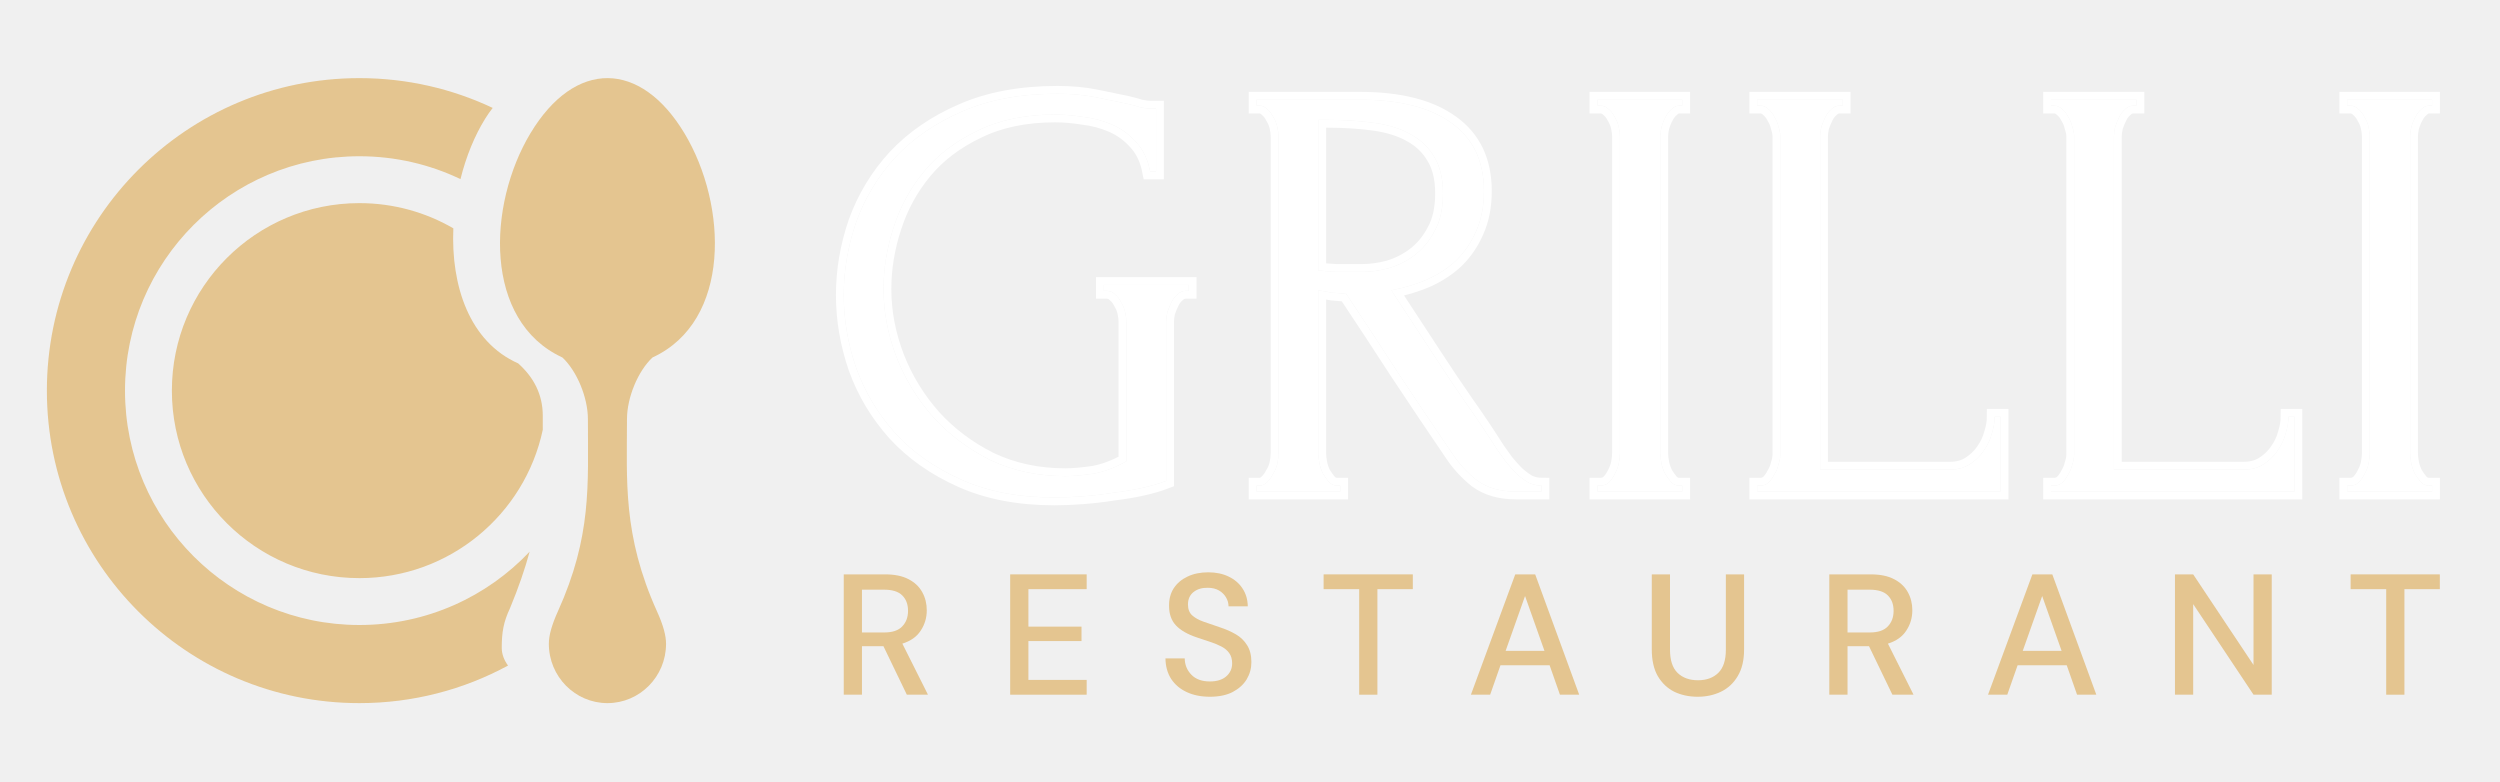
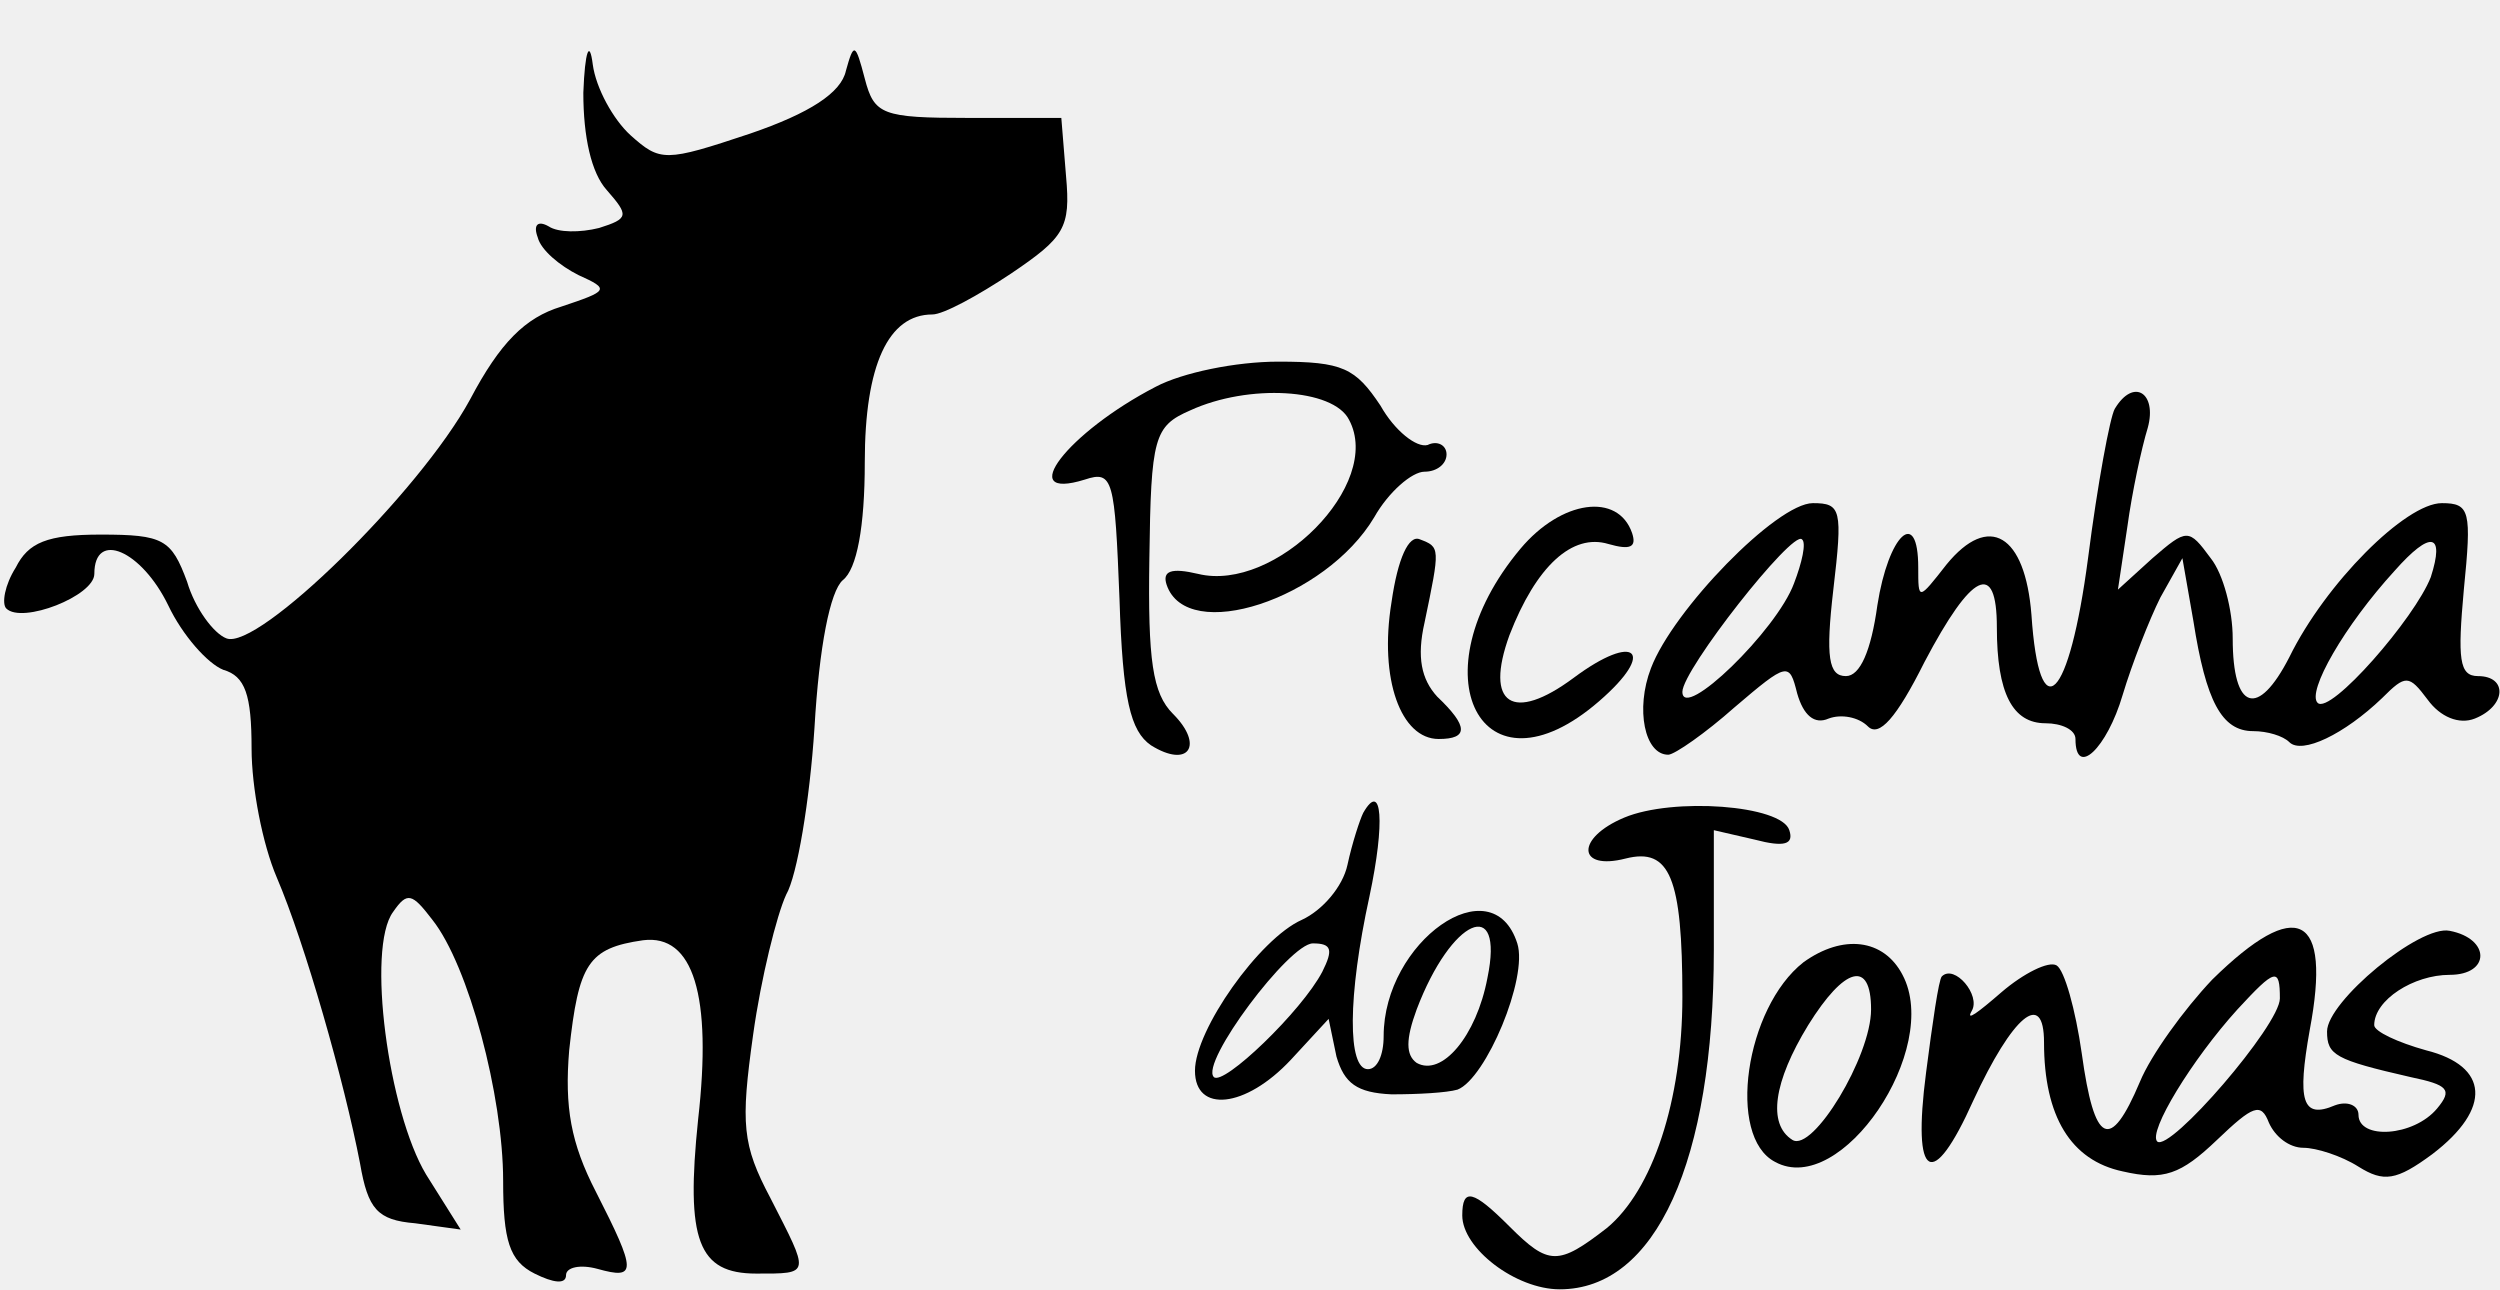
- <svg xmlns="http://www.w3.org/2000/svg" width="160" height="50" viewBox="0 0 160 50" fill="none">
-   <path d="M54 44.46V36.76H56.651C57.26 36.76 57.758 36.863 58.147 37.068C58.543 37.273 58.836 37.552 59.027 37.904C59.218 38.249 59.313 38.634 59.313 39.059C59.313 39.536 59.185 39.968 58.928 40.357C58.679 40.746 58.286 41.024 57.751 41.193L59.39 44.46H58.037L56.541 41.358H55.166V44.46H54ZM55.166 40.478H56.585C57.113 40.478 57.498 40.35 57.74 40.093C57.989 39.836 58.114 39.503 58.114 39.092C58.114 38.681 57.993 38.355 57.751 38.113C57.509 37.864 57.117 37.739 56.574 37.739H55.166V40.478Z" fill="#E4C590" />
-   <path d="M64.652 44.46V36.76H69.547V37.706H65.818V40.104H69.217V41.028H65.818V43.514H69.547V44.46H64.652Z" fill="#E4C590" />
-   <path d="M77.438 44.592C76.873 44.592 76.378 44.493 75.953 44.295C75.527 44.097 75.194 43.815 74.952 43.448C74.717 43.081 74.596 42.645 74.589 42.139H75.821C75.828 42.55 75.971 42.898 76.25 43.184C76.528 43.47 76.921 43.613 77.427 43.613C77.874 43.613 78.222 43.507 78.472 43.294C78.728 43.074 78.857 42.795 78.857 42.458C78.857 42.187 78.794 41.967 78.67 41.798C78.552 41.629 78.387 41.49 78.175 41.38C77.969 41.27 77.731 41.171 77.46 41.083C77.188 40.995 76.902 40.9 76.602 40.797C76.008 40.599 75.56 40.342 75.26 40.027C74.966 39.712 74.82 39.297 74.82 38.784C74.812 38.351 74.911 37.974 75.117 37.651C75.329 37.328 75.623 37.079 75.997 36.903C76.378 36.72 76.822 36.628 77.328 36.628C77.826 36.628 78.263 36.72 78.637 36.903C79.018 37.086 79.315 37.343 79.528 37.673C79.74 37.996 79.85 38.373 79.858 38.806H78.626C78.626 38.608 78.574 38.421 78.472 38.245C78.369 38.062 78.219 37.911 78.021 37.794C77.823 37.677 77.581 37.618 77.295 37.618C76.928 37.611 76.624 37.702 76.382 37.893C76.147 38.084 76.03 38.348 76.03 38.685C76.03 38.986 76.118 39.217 76.294 39.378C76.47 39.539 76.712 39.675 77.02 39.785C77.328 39.888 77.68 40.009 78.076 40.148C78.457 40.273 78.798 40.423 79.099 40.599C79.399 40.775 79.638 41.006 79.814 41.292C79.997 41.578 80.089 41.941 80.089 42.381C80.089 42.77 79.99 43.133 79.792 43.47C79.594 43.8 79.297 44.071 78.901 44.284C78.505 44.489 78.017 44.592 77.438 44.592Z" fill="#E4C590" />
-   <path d="M86.988 44.46V37.706H84.711V36.76H90.42V37.706H88.154V44.46H86.988Z" fill="#E4C590" />
-   <path d="M94.138 44.46L96.976 36.76H98.252L101.068 44.46H99.836L99.176 42.579H96.03L95.37 44.46H94.138ZM96.36 41.655H98.846L97.603 38.146L96.36 41.655Z" fill="#E4C590" />
-   <path d="M108.651 44.592C108.101 44.592 107.602 44.486 107.155 44.273C106.715 44.053 106.363 43.719 106.099 43.272C105.842 42.825 105.714 42.256 105.714 41.567V36.76H106.88V41.578C106.88 42.253 107.041 42.748 107.364 43.063C107.686 43.378 108.123 43.536 108.673 43.536C109.215 43.536 109.648 43.378 109.971 43.063C110.293 42.748 110.455 42.253 110.455 41.578V36.76H111.621V41.567C111.621 42.256 111.485 42.825 111.214 43.272C110.95 43.719 110.59 44.053 110.136 44.273C109.688 44.486 109.193 44.592 108.651 44.592Z" fill="#E4C590" />
-   <path d="M117.076 44.46V36.76H119.727C120.336 36.76 120.835 36.863 121.223 37.068C121.619 37.273 121.913 37.552 122.103 37.904C122.294 38.249 122.389 38.634 122.389 39.059C122.389 39.536 122.261 39.968 122.004 40.357C121.755 40.746 121.363 41.024 120.827 41.193L122.466 44.46H121.113L119.617 41.358H118.242V44.46H117.076ZM118.242 40.478H119.661C120.189 40.478 120.574 40.35 120.816 40.093C121.066 39.836 121.19 39.503 121.19 39.092C121.19 38.681 121.069 38.355 120.827 38.113C120.585 37.864 120.193 37.739 119.65 37.739H118.242V40.478Z" fill="#E4C590" />
-   <path d="M127.234 44.46L130.072 36.76H131.348L134.164 44.46H132.932L132.272 42.579H129.126L128.466 44.46H127.234ZM129.456 41.655H131.942L130.699 38.146L129.456 41.655Z" fill="#E4C590" />
-   <path d="M139.198 44.46V36.76H140.364L144.225 42.557V36.76H145.391V44.46H144.225L140.364 38.663V44.46H139.198Z" fill="#E4C590" />
-   <path d="M152.717 44.46V37.706H150.44V36.76H156.149V37.706H153.883V44.46H152.717Z" fill="#E4C590" />
-   <mask id="path-2-outside-1_29_6" maskUnits="userSpaceOnUse" x="53" y="5" width="104" height="28" fill="black">
-     <rect fill="white" x="53" y="5" width="104" height="28" />
-     <path d="M70.644 18.236H76.078V18.616H75.888C75.685 18.616 75.508 18.692 75.356 18.844C75.204 18.971 75.077 19.135 74.976 19.338C74.875 19.541 74.786 19.756 74.71 19.984C74.659 20.212 74.634 20.415 74.634 20.592V30.776C74.178 30.953 73.659 31.105 73.076 31.232C72.493 31.359 71.885 31.46 71.252 31.536C70.619 31.637 69.973 31.713 69.314 31.764C68.655 31.815 68.047 31.84 67.49 31.84C65.21 31.84 63.221 31.46 61.524 30.7C59.827 29.94 58.421 28.952 57.306 27.736C56.191 26.495 55.355 25.101 54.798 23.556C54.266 22.011 54 20.453 54 18.882C54 17.311 54.266 15.753 54.798 14.208C55.355 12.663 56.191 11.282 57.306 10.066C58.446 8.85 59.865 7.875 61.562 7.14C63.285 6.38 65.324 6 67.68 6C68.567 6 69.39 6.076 70.15 6.228C70.91 6.38 71.581 6.519 72.164 6.646C72.493 6.722 72.772 6.798 73 6.874C73.253 6.925 73.469 6.95 73.646 6.95H73.988V10.978H73.608C73.456 10.193 73.152 9.559 72.696 9.078C72.265 8.597 71.759 8.229 71.176 7.976C70.593 7.723 69.973 7.558 69.314 7.482C68.681 7.381 68.085 7.33 67.528 7.33C65.628 7.33 63.981 7.672 62.588 8.356C61.195 9.015 60.055 9.876 59.168 10.94C58.281 12.004 57.623 13.207 57.192 14.55C56.761 15.867 56.546 17.185 56.546 18.502C56.546 19.971 56.825 21.428 57.382 22.872C57.939 24.291 58.725 25.57 59.738 26.71C60.751 27.825 61.967 28.737 63.386 29.446C64.83 30.13 66.426 30.472 68.174 30.472C68.655 30.472 69.251 30.421 69.96 30.32C70.669 30.193 71.379 29.927 72.088 29.522V20.592C72.088 20.415 72.063 20.212 72.012 19.984C71.961 19.756 71.873 19.541 71.746 19.338C71.645 19.135 71.518 18.971 71.366 18.844C71.214 18.692 71.037 18.616 70.834 18.616H70.644V18.236Z" />
-     <path d="M85.587 31.08H85.777V31.46H80.419V31.08H80.609C80.786 31.08 80.951 31.004 81.103 30.852C81.255 30.7 81.381 30.523 81.483 30.32C81.609 30.117 81.698 29.902 81.749 29.674C81.799 29.421 81.825 29.193 81.825 28.99V8.736C81.825 8.559 81.799 8.356 81.749 8.128C81.698 7.9 81.609 7.685 81.483 7.482C81.381 7.279 81.255 7.115 81.103 6.988C80.951 6.836 80.786 6.76 80.609 6.76H80.419V6.38H87.031C89.564 6.38 91.515 6.874 92.883 7.862C94.276 8.85 94.973 10.307 94.973 12.232C94.973 13.195 94.808 14.043 94.479 14.778C94.175 15.487 93.757 16.108 93.225 16.64C92.693 17.147 92.059 17.565 91.325 17.894C90.615 18.198 89.855 18.426 89.045 18.578L91.781 22.758C92.439 23.771 93.111 24.772 93.795 25.76C94.479 26.723 95.15 27.723 95.809 28.762C95.986 29.015 96.176 29.281 96.379 29.56C96.607 29.839 96.835 30.092 97.063 30.32C97.316 30.548 97.569 30.738 97.823 30.89C98.101 31.017 98.38 31.08 98.659 31.08V31.46H97.025C96.011 31.46 95.175 31.219 94.517 30.738C93.883 30.231 93.351 29.649 92.921 28.99C91.781 27.318 90.641 25.621 89.501 23.898C88.386 22.175 87.271 20.478 86.157 18.806C85.878 18.781 85.574 18.755 85.245 18.73C84.941 18.679 84.649 18.629 84.371 18.578V28.99C84.371 29.193 84.396 29.421 84.447 29.674C84.497 29.902 84.573 30.117 84.675 30.32C84.801 30.523 84.928 30.7 85.055 30.852C85.207 31.004 85.384 31.08 85.587 31.08ZM84.371 7.672V17.324H84.561C84.763 17.349 85.08 17.375 85.511 17.4C85.967 17.4 86.524 17.4 87.183 17.4C87.715 17.4 88.272 17.324 88.855 17.172C89.463 16.995 90.02 16.716 90.527 16.336C91.059 15.931 91.489 15.411 91.819 14.778C92.173 14.145 92.351 13.347 92.351 12.384C92.351 11.421 92.161 10.636 91.781 10.028C91.426 9.42 90.919 8.939 90.261 8.584C89.627 8.229 88.855 7.989 87.943 7.862C87.031 7.735 86.03 7.672 84.941 7.672H84.371Z" />
-     <path d="M102.232 6.38H107.666V6.76H107.476C107.299 6.76 107.134 6.836 106.982 6.988C106.83 7.115 106.703 7.279 106.602 7.482C106.501 7.659 106.412 7.875 106.336 8.128C106.285 8.356 106.26 8.559 106.26 8.736V28.99C106.26 29.193 106.285 29.421 106.336 29.674C106.387 29.902 106.463 30.117 106.564 30.32C106.691 30.523 106.817 30.7 106.944 30.852C107.096 31.004 107.273 31.08 107.476 31.08H107.666V31.46H102.232V31.08H102.422C102.625 31.08 102.802 31.017 102.954 30.89C103.106 30.738 103.233 30.561 103.334 30.358C103.461 30.13 103.549 29.902 103.6 29.674C103.651 29.421 103.676 29.193 103.676 28.99V8.736C103.676 8.559 103.651 8.356 103.6 8.128C103.549 7.9 103.461 7.685 103.334 7.482C103.233 7.279 103.106 7.115 102.954 6.988C102.802 6.836 102.625 6.76 102.422 6.76H102.232V6.38Z" />
-     <path d="M112.46 31.08H112.65C112.853 31.08 113.03 31.017 113.182 30.89C113.334 30.738 113.461 30.561 113.562 30.358C113.689 30.155 113.778 29.94 113.828 29.712C113.904 29.484 113.942 29.269 113.942 29.066V8.736C113.942 8.559 113.904 8.356 113.828 8.128C113.778 7.9 113.689 7.685 113.562 7.482C113.461 7.279 113.334 7.115 113.182 6.988C113.03 6.836 112.853 6.76 112.65 6.76H112.46V6.38H117.932V6.76H117.742C117.54 6.76 117.362 6.836 117.21 6.988C117.058 7.115 116.932 7.279 116.83 7.482C116.729 7.685 116.64 7.9 116.564 8.128C116.514 8.356 116.488 8.559 116.488 8.736V30.054H124.81C125.292 30.054 125.71 29.94 126.064 29.712C126.419 29.484 126.71 29.205 126.938 28.876C127.192 28.521 127.369 28.154 127.47 27.774C127.597 27.369 127.66 27.001 127.66 26.672H128.04V31.46H112.46V31.08Z" />
-     <path d="M131.264 31.08H131.454C131.657 31.08 131.834 31.017 131.986 30.89C132.138 30.738 132.265 30.561 132.366 30.358C132.493 30.155 132.582 29.94 132.632 29.712C132.708 29.484 132.746 29.269 132.746 29.066V8.736C132.746 8.559 132.708 8.356 132.632 8.128C132.582 7.9 132.493 7.685 132.366 7.482C132.265 7.279 132.138 7.115 131.986 6.988C131.834 6.836 131.657 6.76 131.454 6.76H131.264V6.38H136.736V6.76H136.546C136.344 6.76 136.166 6.836 136.014 6.988C135.862 7.115 135.736 7.279 135.634 7.482C135.533 7.685 135.444 7.9 135.368 8.128C135.318 8.356 135.292 8.559 135.292 8.736V30.054H143.614C144.096 30.054 144.514 29.94 144.868 29.712C145.223 29.484 145.514 29.205 145.742 28.876C145.996 28.521 146.173 28.154 146.274 27.774C146.401 27.369 146.464 27.001 146.464 26.672H146.844V31.46H131.264V31.08Z" />
-     <path d="M150.22 6.38H155.654V6.76H155.464C155.287 6.76 155.122 6.836 154.97 6.988C154.818 7.115 154.692 7.279 154.59 7.482C154.489 7.659 154.4 7.875 154.324 8.128C154.274 8.356 154.248 8.559 154.248 8.736V28.99C154.248 29.193 154.274 29.421 154.324 29.674C154.375 29.902 154.451 30.117 154.552 30.32C154.679 30.523 154.806 30.7 154.932 30.852C155.084 31.004 155.262 31.08 155.464 31.08H155.654V31.46H150.22V31.08H150.41C150.613 31.08 150.79 31.017 150.942 30.89C151.094 30.738 151.221 30.561 151.322 30.358C151.449 30.13 151.538 29.902 151.588 29.674C151.639 29.421 151.664 29.193 151.664 28.99V8.736C151.664 8.559 151.639 8.356 151.588 8.128C151.538 7.9 151.449 7.685 151.322 7.482C151.221 7.279 151.094 7.115 150.942 6.988C150.79 6.836 150.613 6.76 150.41 6.76H150.22V6.38Z" />
-   </mask>
-   <path d="M70.644 18.236H76.078V18.616H75.888C75.685 18.616 75.508 18.692 75.356 18.844C75.204 18.971 75.077 19.135 74.976 19.338C74.875 19.541 74.786 19.756 74.71 19.984C74.659 20.212 74.634 20.415 74.634 20.592V30.776C74.178 30.953 73.659 31.105 73.076 31.232C72.493 31.359 71.885 31.46 71.252 31.536C70.619 31.637 69.973 31.713 69.314 31.764C68.655 31.815 68.047 31.84 67.49 31.84C65.21 31.84 63.221 31.46 61.524 30.7C59.827 29.94 58.421 28.952 57.306 27.736C56.191 26.495 55.355 25.101 54.798 23.556C54.266 22.011 54 20.453 54 18.882C54 17.311 54.266 15.753 54.798 14.208C55.355 12.663 56.191 11.282 57.306 10.066C58.446 8.85 59.865 7.875 61.562 7.14C63.285 6.38 65.324 6 67.68 6C68.567 6 69.39 6.076 70.15 6.228C70.91 6.38 71.581 6.519 72.164 6.646C72.493 6.722 72.772 6.798 73 6.874C73.253 6.925 73.469 6.95 73.646 6.95H73.988V10.978H73.608C73.456 10.193 73.152 9.559 72.696 9.078C72.265 8.597 71.759 8.229 71.176 7.976C70.593 7.723 69.973 7.558 69.314 7.482C68.681 7.381 68.085 7.33 67.528 7.33C65.628 7.33 63.981 7.672 62.588 8.356C61.195 9.015 60.055 9.876 59.168 10.94C58.281 12.004 57.623 13.207 57.192 14.55C56.761 15.867 56.546 17.185 56.546 18.502C56.546 19.971 56.825 21.428 57.382 22.872C57.939 24.291 58.725 25.57 59.738 26.71C60.751 27.825 61.967 28.737 63.386 29.446C64.83 30.13 66.426 30.472 68.174 30.472C68.655 30.472 69.251 30.421 69.96 30.32C70.669 30.193 71.379 29.927 72.088 29.522V20.592C72.088 20.415 72.063 20.212 72.012 19.984C71.961 19.756 71.873 19.541 71.746 19.338C71.645 19.135 71.518 18.971 71.366 18.844C71.214 18.692 71.037 18.616 70.834 18.616H70.644V18.236Z" fill="white" />
-   <path d="M85.587 31.08H85.777V31.46H80.419V31.08H80.609C80.786 31.08 80.951 31.004 81.103 30.852C81.255 30.7 81.381 30.523 81.483 30.32C81.609 30.117 81.698 29.902 81.749 29.674C81.799 29.421 81.825 29.193 81.825 28.99V8.736C81.825 8.559 81.799 8.356 81.749 8.128C81.698 7.9 81.609 7.685 81.483 7.482C81.381 7.279 81.255 7.115 81.103 6.988C80.951 6.836 80.786 6.76 80.609 6.76H80.419V6.38H87.031C89.564 6.38 91.515 6.874 92.883 7.862C94.276 8.85 94.973 10.307 94.973 12.232C94.973 13.195 94.808 14.043 94.479 14.778C94.175 15.487 93.757 16.108 93.225 16.64C92.693 17.147 92.059 17.565 91.325 17.894C90.615 18.198 89.855 18.426 89.045 18.578L91.781 22.758C92.439 23.771 93.111 24.772 93.795 25.76C94.479 26.723 95.15 27.723 95.809 28.762C95.986 29.015 96.176 29.281 96.379 29.56C96.607 29.839 96.835 30.092 97.063 30.32C97.316 30.548 97.569 30.738 97.823 30.89C98.101 31.017 98.38 31.08 98.659 31.08V31.46H97.025C96.011 31.46 95.175 31.219 94.517 30.738C93.883 30.231 93.351 29.649 92.921 28.99C91.781 27.318 90.641 25.621 89.501 23.898C88.386 22.175 87.271 20.478 86.157 18.806C85.878 18.781 85.574 18.755 85.245 18.73C84.941 18.679 84.649 18.629 84.371 18.578V28.99C84.371 29.193 84.396 29.421 84.447 29.674C84.497 29.902 84.573 30.117 84.675 30.32C84.801 30.523 84.928 30.7 85.055 30.852C85.207 31.004 85.384 31.08 85.587 31.08ZM84.371 7.672V17.324H84.561C84.763 17.349 85.08 17.375 85.511 17.4C85.967 17.4 86.524 17.4 87.183 17.4C87.715 17.4 88.272 17.324 88.855 17.172C89.463 16.995 90.02 16.716 90.527 16.336C91.059 15.931 91.489 15.411 91.819 14.778C92.173 14.145 92.351 13.347 92.351 12.384C92.351 11.421 92.161 10.636 91.781 10.028C91.426 9.42 90.919 8.939 90.261 8.584C89.627 8.229 88.855 7.989 87.943 7.862C87.031 7.735 86.03 7.672 84.941 7.672H84.371Z" fill="white" />
-   <path d="M102.232 6.38H107.666V6.76H107.476C107.299 6.76 107.134 6.836 106.982 6.988C106.83 7.115 106.703 7.279 106.602 7.482C106.501 7.659 106.412 7.875 106.336 8.128C106.285 8.356 106.26 8.559 106.26 8.736V28.99C106.26 29.193 106.285 29.421 106.336 29.674C106.387 29.902 106.463 30.117 106.564 30.32C106.691 30.523 106.817 30.7 106.944 30.852C107.096 31.004 107.273 31.08 107.476 31.08H107.666V31.46H102.232V31.08H102.422C102.625 31.08 102.802 31.017 102.954 30.89C103.106 30.738 103.233 30.561 103.334 30.358C103.461 30.13 103.549 29.902 103.6 29.674C103.651 29.421 103.676 29.193 103.676 28.99V8.736C103.676 8.559 103.651 8.356 103.6 8.128C103.549 7.9 103.461 7.685 103.334 7.482C103.233 7.279 103.106 7.115 102.954 6.988C102.802 6.836 102.625 6.76 102.422 6.76H102.232V6.38Z" fill="white" />
-   <path d="M112.46 31.08H112.65C112.853 31.08 113.03 31.017 113.182 30.89C113.334 30.738 113.461 30.561 113.562 30.358C113.689 30.155 113.778 29.94 113.828 29.712C113.904 29.484 113.942 29.269 113.942 29.066V8.736C113.942 8.559 113.904 8.356 113.828 8.128C113.778 7.9 113.689 7.685 113.562 7.482C113.461 7.279 113.334 7.115 113.182 6.988C113.03 6.836 112.853 6.76 112.65 6.76H112.46V6.38H117.932V6.76H117.742C117.54 6.76 117.362 6.836 117.21 6.988C117.058 7.115 116.932 7.279 116.83 7.482C116.729 7.685 116.64 7.9 116.564 8.128C116.514 8.356 116.488 8.559 116.488 8.736V30.054H124.81C125.292 30.054 125.71 29.94 126.064 29.712C126.419 29.484 126.71 29.205 126.938 28.876C127.192 28.521 127.369 28.154 127.47 27.774C127.597 27.369 127.66 27.001 127.66 26.672H128.04V31.46H112.46V31.08Z" fill="white" />
-   <path d="M131.264 31.08H131.454C131.657 31.08 131.834 31.017 131.986 30.89C132.138 30.738 132.265 30.561 132.366 30.358C132.493 30.155 132.582 29.94 132.632 29.712C132.708 29.484 132.746 29.269 132.746 29.066V8.736C132.746 8.559 132.708 8.356 132.632 8.128C132.582 7.9 132.493 7.685 132.366 7.482C132.265 7.279 132.138 7.115 131.986 6.988C131.834 6.836 131.657 6.76 131.454 6.76H131.264V6.38H136.736V6.76H136.546C136.344 6.76 136.166 6.836 136.014 6.988C135.862 7.115 135.736 7.279 135.634 7.482C135.533 7.685 135.444 7.9 135.368 8.128C135.318 8.356 135.292 8.559 135.292 8.736V30.054H143.614C144.096 30.054 144.514 29.94 144.868 29.712C145.223 29.484 145.514 29.205 145.742 28.876C145.996 28.521 146.173 28.154 146.274 27.774C146.401 27.369 146.464 27.001 146.464 26.672H146.844V31.46H131.264V31.08Z" fill="white" />
-   <path d="M150.22 6.38H155.654V6.76H155.464C155.287 6.76 155.122 6.836 154.97 6.988C154.818 7.115 154.692 7.279 154.59 7.482C154.489 7.659 154.4 7.875 154.324 8.128C154.274 8.356 154.248 8.559 154.248 8.736V28.99C154.248 29.193 154.274 29.421 154.324 29.674C154.375 29.902 154.451 30.117 154.552 30.32C154.679 30.523 154.806 30.7 154.932 30.852C155.084 31.004 155.262 31.08 155.464 31.08H155.654V31.46H150.22V31.08H150.41C150.613 31.08 150.79 31.017 150.942 30.89C151.094 30.738 151.221 30.561 151.322 30.358C151.449 30.13 151.538 29.902 151.588 29.674C151.639 29.421 151.664 29.193 151.664 28.99V8.736C151.664 8.559 151.639 8.356 151.588 8.128C151.538 7.9 151.449 7.685 151.322 7.482C151.221 7.279 151.094 7.115 150.942 6.988C150.79 6.836 150.613 6.76 150.41 6.76H150.22V6.38Z" fill="white" />
-   <path d="M70.644 18.236H76.078V18.616H75.888C75.685 18.616 75.508 18.692 75.356 18.844C75.204 18.971 75.077 19.135 74.976 19.338C74.875 19.541 74.786 19.756 74.71 19.984C74.659 20.212 74.634 20.415 74.634 20.592V30.776C74.178 30.953 73.659 31.105 73.076 31.232C72.493 31.359 71.885 31.46 71.252 31.536C70.619 31.637 69.973 31.713 69.314 31.764C68.655 31.815 68.047 31.84 67.49 31.84C65.21 31.84 63.221 31.46 61.524 30.7C59.827 29.94 58.421 28.952 57.306 27.736C56.191 26.495 55.355 25.101 54.798 23.556C54.266 22.011 54 20.453 54 18.882C54 17.311 54.266 15.753 54.798 14.208C55.355 12.663 56.191 11.282 57.306 10.066C58.446 8.85 59.865 7.875 61.562 7.14C63.285 6.38 65.324 6 67.68 6C68.567 6 69.39 6.076 70.15 6.228C70.91 6.38 71.581 6.519 72.164 6.646C72.493 6.722 72.772 6.798 73 6.874C73.253 6.925 73.469 6.95 73.646 6.95H73.988V10.978H73.608C73.456 10.193 73.152 9.559 72.696 9.078C72.265 8.597 71.759 8.229 71.176 7.976C70.593 7.723 69.973 7.558 69.314 7.482C68.681 7.381 68.085 7.33 67.528 7.33C65.628 7.33 63.981 7.672 62.588 8.356C61.195 9.015 60.055 9.876 59.168 10.94C58.281 12.004 57.623 13.207 57.192 14.55C56.761 15.867 56.546 17.185 56.546 18.502C56.546 19.971 56.825 21.428 57.382 22.872C57.939 24.291 58.725 25.57 59.738 26.71C60.751 27.825 61.967 28.737 63.386 29.446C64.83 30.13 66.426 30.472 68.174 30.472C68.655 30.472 69.251 30.421 69.96 30.32C70.669 30.193 71.379 29.927 72.088 29.522V20.592C72.088 20.415 72.063 20.212 72.012 19.984C71.961 19.756 71.873 19.541 71.746 19.338C71.645 19.135 71.518 18.971 71.366 18.844C71.214 18.692 71.037 18.616 70.834 18.616H70.644V18.236Z" stroke="white" mask="url(#path-2-outside-1_29_6)" />
-   <path d="M85.587 31.08H85.777V31.46H80.419V31.08H80.609C80.786 31.08 80.951 31.004 81.103 30.852C81.255 30.7 81.381 30.523 81.483 30.32C81.609 30.117 81.698 29.902 81.749 29.674C81.799 29.421 81.825 29.193 81.825 28.99V8.736C81.825 8.559 81.799 8.356 81.749 8.128C81.698 7.9 81.609 7.685 81.483 7.482C81.381 7.279 81.255 7.115 81.103 6.988C80.951 6.836 80.786 6.76 80.609 6.76H80.419V6.38H87.031C89.564 6.38 91.515 6.874 92.883 7.862C94.276 8.85 94.973 10.307 94.973 12.232C94.973 13.195 94.808 14.043 94.479 14.778C94.175 15.487 93.757 16.108 93.225 16.64C92.693 17.147 92.059 17.565 91.325 17.894C90.615 18.198 89.855 18.426 89.045 18.578L91.781 22.758C92.439 23.771 93.111 24.772 93.795 25.76C94.479 26.723 95.15 27.723 95.809 28.762C95.986 29.015 96.176 29.281 96.379 29.56C96.607 29.839 96.835 30.092 97.063 30.32C97.316 30.548 97.569 30.738 97.823 30.89C98.101 31.017 98.38 31.08 98.659 31.08V31.46H97.025C96.011 31.46 95.175 31.219 94.517 30.738C93.883 30.231 93.351 29.649 92.921 28.99C91.781 27.318 90.641 25.621 89.501 23.898C88.386 22.175 87.271 20.478 86.157 18.806C85.878 18.781 85.574 18.755 85.245 18.73C84.941 18.679 84.649 18.629 84.371 18.578V28.99C84.371 29.193 84.396 29.421 84.447 29.674C84.497 29.902 84.573 30.117 84.675 30.32C84.801 30.523 84.928 30.7 85.055 30.852C85.207 31.004 85.384 31.08 85.587 31.08ZM84.371 7.672V17.324H84.561C84.763 17.349 85.08 17.375 85.511 17.4C85.967 17.4 86.524 17.4 87.183 17.4C87.715 17.4 88.272 17.324 88.855 17.172C89.463 16.995 90.02 16.716 90.527 16.336C91.059 15.931 91.489 15.411 91.819 14.778C92.173 14.145 92.351 13.347 92.351 12.384C92.351 11.421 92.161 10.636 91.781 10.028C91.426 9.42 90.919 8.939 90.261 8.584C89.627 8.229 88.855 7.989 87.943 7.862C87.031 7.735 86.03 7.672 84.941 7.672H84.371Z" stroke="white" mask="url(#path-2-outside-1_29_6)" />
-   <path d="M102.232 6.38H107.666V6.76H107.476C107.299 6.76 107.134 6.836 106.982 6.988C106.83 7.115 106.703 7.279 106.602 7.482C106.501 7.659 106.412 7.875 106.336 8.128C106.285 8.356 106.26 8.559 106.26 8.736V28.99C106.26 29.193 106.285 29.421 106.336 29.674C106.387 29.902 106.463 30.117 106.564 30.32C106.691 30.523 106.817 30.7 106.944 30.852C107.096 31.004 107.273 31.08 107.476 31.08H107.666V31.46H102.232V31.08H102.422C102.625 31.08 102.802 31.017 102.954 30.89C103.106 30.738 103.233 30.561 103.334 30.358C103.461 30.13 103.549 29.902 103.6 29.674C103.651 29.421 103.676 29.193 103.676 28.99V8.736C103.676 8.559 103.651 8.356 103.6 8.128C103.549 7.9 103.461 7.685 103.334 7.482C103.233 7.279 103.106 7.115 102.954 6.988C102.802 6.836 102.625 6.76 102.422 6.76H102.232V6.38Z" stroke="white" mask="url(#path-2-outside-1_29_6)" />
-   <path d="M112.46 31.08H112.65C112.853 31.08 113.03 31.017 113.182 30.89C113.334 30.738 113.461 30.561 113.562 30.358C113.689 30.155 113.778 29.94 113.828 29.712C113.904 29.484 113.942 29.269 113.942 29.066V8.736C113.942 8.559 113.904 8.356 113.828 8.128C113.778 7.9 113.689 7.685 113.562 7.482C113.461 7.279 113.334 7.115 113.182 6.988C113.03 6.836 112.853 6.76 112.65 6.76H112.46V6.38H117.932V6.76H117.742C117.54 6.76 117.362 6.836 117.21 6.988C117.058 7.115 116.932 7.279 116.83 7.482C116.729 7.685 116.64 7.9 116.564 8.128C116.514 8.356 116.488 8.559 116.488 8.736V30.054H124.81C125.292 30.054 125.71 29.94 126.064 29.712C126.419 29.484 126.71 29.205 126.938 28.876C127.192 28.521 127.369 28.154 127.47 27.774C127.597 27.369 127.66 27.001 127.66 26.672H128.04V31.46H112.46V31.08Z" stroke="white" mask="url(#path-2-outside-1_29_6)" />
-   <path d="M131.264 31.08H131.454C131.657 31.08 131.834 31.017 131.986 30.89C132.138 30.738 132.265 30.561 132.366 30.358C132.493 30.155 132.582 29.94 132.632 29.712C132.708 29.484 132.746 29.269 132.746 29.066V8.736C132.746 8.559 132.708 8.356 132.632 8.128C132.582 7.9 132.493 7.685 132.366 7.482C132.265 7.279 132.138 7.115 131.986 6.988C131.834 6.836 131.657 6.76 131.454 6.76H131.264V6.38H136.736V6.76H136.546C136.344 6.76 136.166 6.836 136.014 6.988C135.862 7.115 135.736 7.279 135.634 7.482C135.533 7.685 135.444 7.9 135.368 8.128C135.318 8.356 135.292 8.559 135.292 8.736V30.054H143.614C144.096 30.054 144.514 29.94 144.868 29.712C145.223 29.484 145.514 29.205 145.742 28.876C145.996 28.521 146.173 28.154 146.274 27.774C146.401 27.369 146.464 27.001 146.464 26.672H146.844V31.46H131.264V31.08Z" stroke="white" mask="url(#path-2-outside-1_29_6)" />
-   <path d="M150.22 6.38H155.654V6.76H155.464C155.287 6.76 155.122 6.836 154.97 6.988C154.818 7.115 154.692 7.279 154.59 7.482C154.489 7.659 154.4 7.875 154.324 8.128C154.274 8.356 154.248 8.559 154.248 8.736V28.99C154.248 29.193 154.274 29.421 154.324 29.674C154.375 29.902 154.451 30.117 154.552 30.32C154.679 30.523 154.806 30.7 154.932 30.852C155.084 31.004 155.262 31.08 155.464 31.08H155.654V31.46H150.22V31.08H150.41C150.613 31.08 150.79 31.017 150.942 30.89C151.094 30.738 151.221 30.561 151.322 30.358C151.449 30.13 151.538 29.902 151.588 29.674C151.639 29.421 151.664 29.193 151.664 28.99V8.736C151.664 8.559 151.639 8.356 151.588 8.128C151.538 7.9 151.449 7.685 151.322 7.482C151.221 7.279 151.094 7.115 150.942 6.988C150.79 6.836 150.613 6.76 150.41 6.76H150.22V6.38Z" stroke="white" mask="url(#path-2-outside-1_29_6)" />
-   <path fill-rule="evenodd" clip-rule="evenodd" d="M32.513 42.597C29.684 44.13 26.444 45 23 45C11.954 45 3 36.046 3 25C3 13.954 11.954 5 23 5C26.052 5 28.945 5.684 31.533 6.906C31.366 7.119 31.209 7.343 31.062 7.579C30.37 8.69 29.825 10.032 29.47 11.463C27.511 10.525 25.317 10 23 10C14.716 10 8 16.716 8 25C8 33.284 14.716 40 23 40C27.291 40 31.162 38.198 33.896 35.309C33.596 36.415 33.189 37.603 32.637 38.932C32.226 39.809 32.112 40.449 32.112 41.46C32.112 41.866 32.26 42.247 32.513 42.597ZM29.014 14.613C28.857 18.276 30.031 21.866 33.163 23.256C34.135 24.128 34.738 25.212 34.738 26.62C34.738 26.922 34.738 27.219 34.737 27.51C33.583 32.932 28.767 37 23 37C16.373 37 11 31.627 11 25C11 18.373 16.373 13 23 13C25.191 13 27.246 13.587 29.014 14.613Z" fill="#E4C590" />
-   <path d="M41.761 22.878C46.798 20.558 46.578 13.151 43.81 8.539C41 3.854 36.794 3.786 33.943 8.539C31.19 13.126 30.936 20.549 35.992 22.878C36.918 23.741 37.626 25.435 37.626 26.827C37.626 31.016 37.884 34.309 35.7 39.139C35.309 40.007 35.126 40.663 35.126 41.206C35.126 43.298 36.808 45 38.877 45C40.945 45 42.627 43.298 42.627 41.206C42.627 40.663 42.444 40.007 42.053 39.139C39.839 34.242 40.127 30.722 40.127 26.827C40.127 25.435 40.835 23.741 41.761 22.878Z" fill="#E4C590" />
+ <svg xmlns="http://www.w3.org/2000/svg" version="1.0" width="159pt" height="82pt" viewBox="0 0 159 82" preserveAspectRatio="xMidYMid meet">
+   <g transform="translate(0,82) scale(0.1,-0.1)" fill="#000000" stroke="none">
+     <path d="M371 761 c0 -28 5 -51 15 -62 14 -16 14 -18 -5 -24 -12 -3 -26 -3 -32 1 -7 4 -10 1 -7 -7 2 -8 14 -18 26 -24 20 -9 19 -10 -11 -20 -23 -7 -39 -23 -58 -59 -32 -59 -135 -160 -155 -152 -8 3 -20 19 -25 36 -10 27 -15 30 -55 30 -34 0 -46 -5 -54 -21 -7 -11 -9 -23 -6 -26 10 -10 56 8 56 22 0 28 30 15 47 -20 9 -19 25 -37 35 -41 14 -4 18 -16 18 -50 0 -25 7 -61 16 -82 18 -42 43 -130 53 -182 5 -29 11 -36 35 -38 l29 -4 -22 35 c-24 40 -38 144 -21 167 9 13 12 12 25 -5 23 -29 45 -112 45 -166 0 -38 4 -51 20 -59 12 -6 20 -7 20 -1 0 5 9 7 20 4 25 -7 25 -2 -1 49 -16 31 -20 54 -17 90 6 55 12 65 47 70 32 4 44 -35 35 -114 -8 -77 0 -98 37 -98 35 0 34 -1 9 48 -18 34 -19 47 -11 104 5 36 15 76 21 89 7 12 15 60 18 106 3 52 10 87 18 94 9 7 14 34 14 75 0 62 15 94 43 94 7 0 29 12 50 26 34 23 38 29 35 62 l-3 37 -59 0 c-55 0 -60 2 -66 25 -6 23 -7 23 -12 5 -3 -14 -23 -27 -61 -40 -54 -18 -57 -18 -76 -1 -11 10 -22 30 -24 45 -2 16 -5 9 -6 -18z" />
+     <path d="M735 574 c-56 -29 -90 -73 -45 -59 18 6 19 0 22 -76 2 -64 7 -84 20 -93 24 -15 34 0 14 20 -13 13 -16 34 -15 99 1 77 3 84 26 94 37 17 91 14 101 -6 22 -41 -47 -110 -96 -98 -17 4 -23 2 -20 -7 13 -38 101 -9 132 43 9 16 24 29 32 29 8 0 14 5 14 11 0 6 -6 9 -12 6 -7 -2 -21 9 -30 25 -16 24 -24 28 -65 28 -27 0 -61 -7 -78 -16z" />
+     <path d="M1345 560 c-3 -5 -11 -48 -17 -95 -12 -91 -31 -110 -36 -36 -4 51 -27 65 -54 32 -18 -23 -18 -23 -18 -2 0 39 -19 21 -26 -24 -4 -29 -11 -45 -20 -45 -11 0 -13 12 -8 55 6 51 5 55 -13 55 -23 0 -89 -68 -103 -105 -10 -26 -4 -55 11 -55 4 0 24 14 42 30 34 29 35 29 40 9 4 -14 11 -20 20 -16 8 3 19 1 25 -5 7 -7 18 5 36 41 30 57 46 65 46 22 0 -42 10 -61 31 -61 10 0 19 -4 19 -10 0 -25 20 -6 30 28 6 20 17 48 24 62 l14 25 7 -40 c8 -51 18 -70 38 -70 9 0 19 -3 23 -7 8 -8 35 5 59 28 15 15 17 15 29 -1 8 -11 20 -16 30 -12 20 8 21 27 2 27 -12 0 -13 11 -9 55 5 50 4 55 -14 55 -23 0 -74 -51 -97 -98 -20 -39 -36 -34 -36 12 0 18 -6 41 -14 51 -14 19 -15 19 -37 0 l-22 -20 6 40 c3 22 9 50 13 63 6 22 -9 32 -21 12z m-204 -111 c-11 -30 -71 -88 -71 -69 0 14 70 103 76 97 3 -2 0 -15 -5 -28z m405 4 c-10 -26 -64 -88 -72 -80 -7 7 17 49 49 84 23 26 32 24 23 -4z" />
+     <path d="M967 471 c-67 -80 -25 -162 50 -97 37 32 23 44 -16 15 -39 -29 -57 -17 -41 27 17 44 40 65 63 58 14 -4 18 -2 15 7 -9 26 -45 21 -71 -10z" />
+     <path d="M885 437 c-8 -49 6 -87 30 -87 19 0 19 8 -1 27 -10 11 -13 25 -8 47 10 48 10 48 -3 53 -7 3 -14 -12 -18 -40z" />
+     <path d="M867 303 c-2 -4 -7 -19 -10 -33 -3 -14 -16 -29 -29 -35 -27 -12 -68 -70 -68 -96 0 -27 32 -24 61 7 l24 26 5 -24 c5 -17 13 -23 35 -24 17 0 35 1 42 3 18 7 45 71 38 93 -16 50 -85 1 -85 -59 0 -12 -4 -21 -10 -21 -13 0 -13 46 1 110 10 47 8 74 -4 53z m79 -105 c-7 -37 -29 -63 -45 -54 -7 5 -7 15 0 34 22 58 56 73 45 20z m-105 4 c-13 -25 -63 -73 -69 -67 -9 9 48 85 63 85 12 0 13 -4 6 -18z" />
+     <path d="M1033 300 c-31 -13 -30 -34 1 -26 28 7 36 -12 36 -88 0 -66 -19 -123 -48 -147 -31 -24 -37 -24 -62 1 -23 23 -30 25 -30 7 0 -21 34 -47 62 -47 61 0 98 81 98 216 l0 76 26 -6 c19 -5 25 -3 22 6 -5 16 -74 21 -105 8z" />
+     <path d="M1407 197 c-18 -19 -39 -48 -46 -65 -19 -45 -29 -40 -37 18 -4 28 -11 53 -16 56 -5 3 -21 -5 -35 -17 -15 -13 -23 -19 -19 -12 6 10 -11 30 -19 22 -2 -2 -6 -30 -10 -61 -9 -69 4 -76 30 -18 25 54 45 71 45 37 0 -47 17 -75 50 -82 26 -6 37 -2 60 20 23 22 28 24 33 11 4 -9 13 -16 22 -16 8 0 24 -5 35 -12 16 -10 24 -9 47 8 38 29 36 56 -4 66 -18 5 -33 12 -33 16 0 16 25 32 48 32 26 0 26 23 0 28 -19 4 -78 -45 -78 -64 0 -15 5 -18 53 -29 24 -5 27 -8 17 -20 -15 -18 -50 -20 -50 -4 0 6 -7 9 -15 6 -21 -9 -24 3 -16 48 14 74 -8 85 -62 32z m43 -12 c0 -17 -70 -98 -78 -91 -6 6 22 52 51 84 24 26 27 27 27 7z" />
+     <path d="M1147 208 c-37 -29 -49 -111 -18 -127 42 -23 106 72 81 119 -12 23 -38 26 -63 8z m43 -30 c0 -30 -37 -91 -50 -83 -16 10 -12 37 10 73 23 37 40 42 40 10z" />
+   </g>
</svg>
